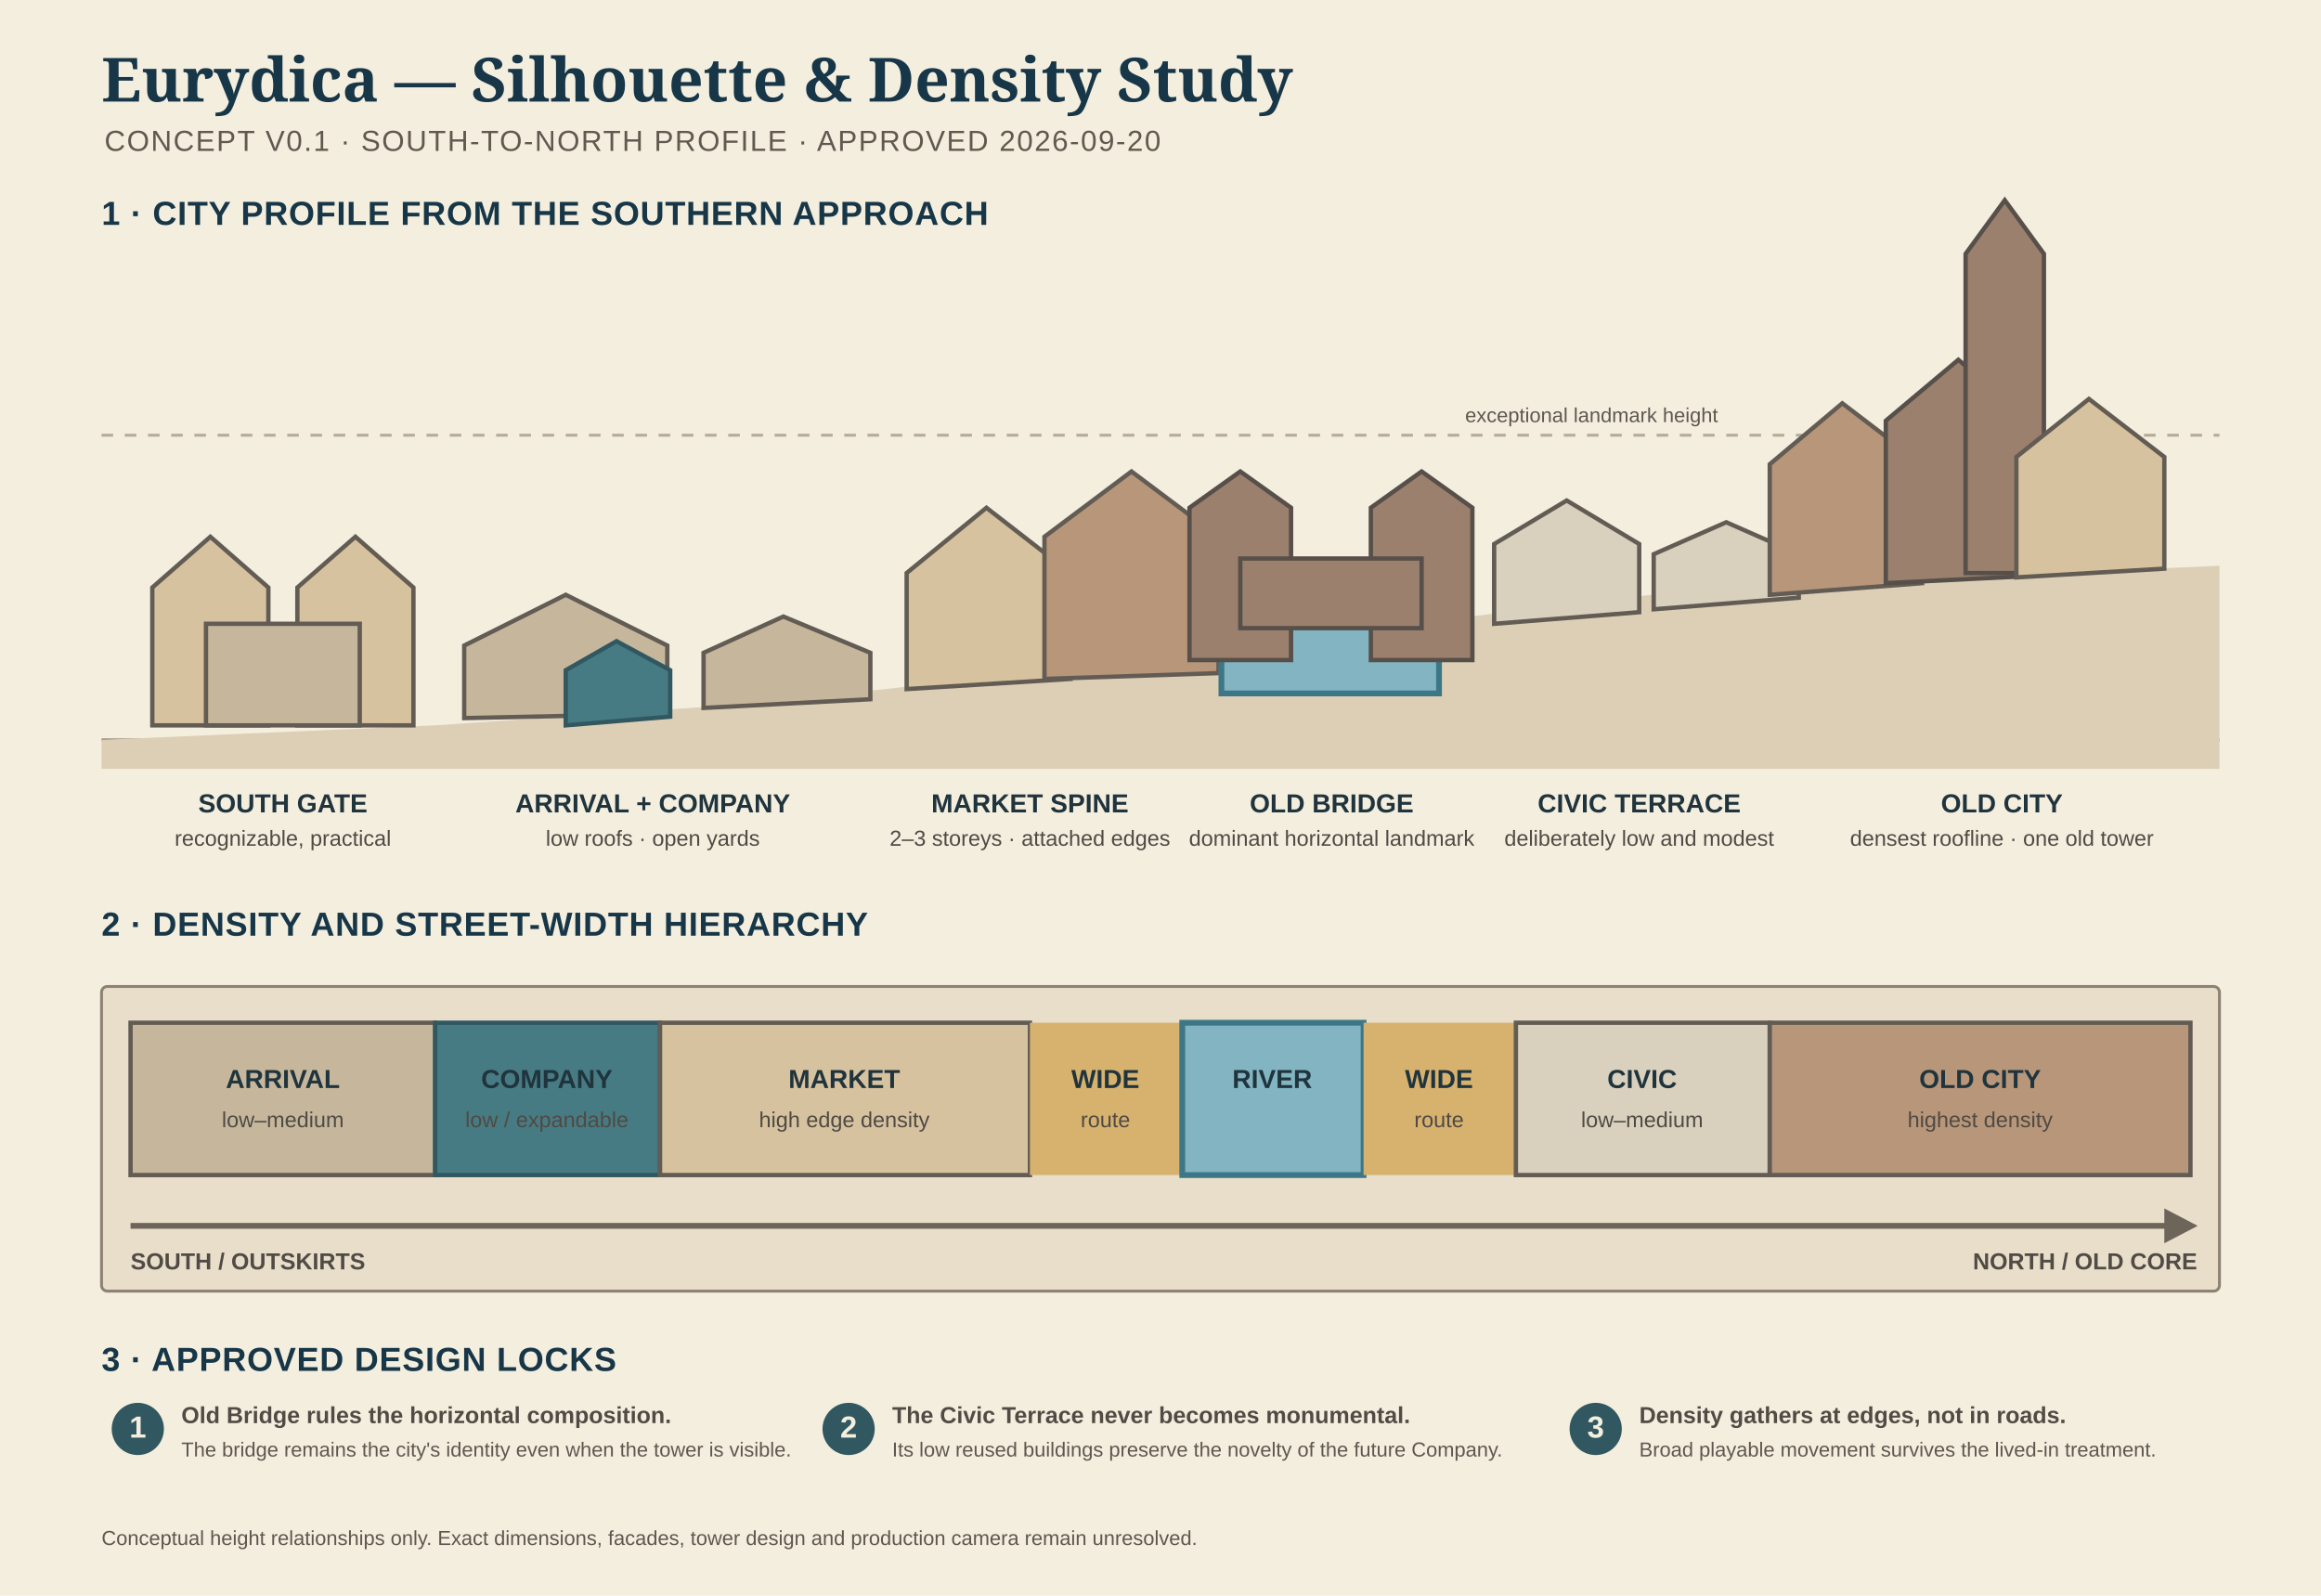
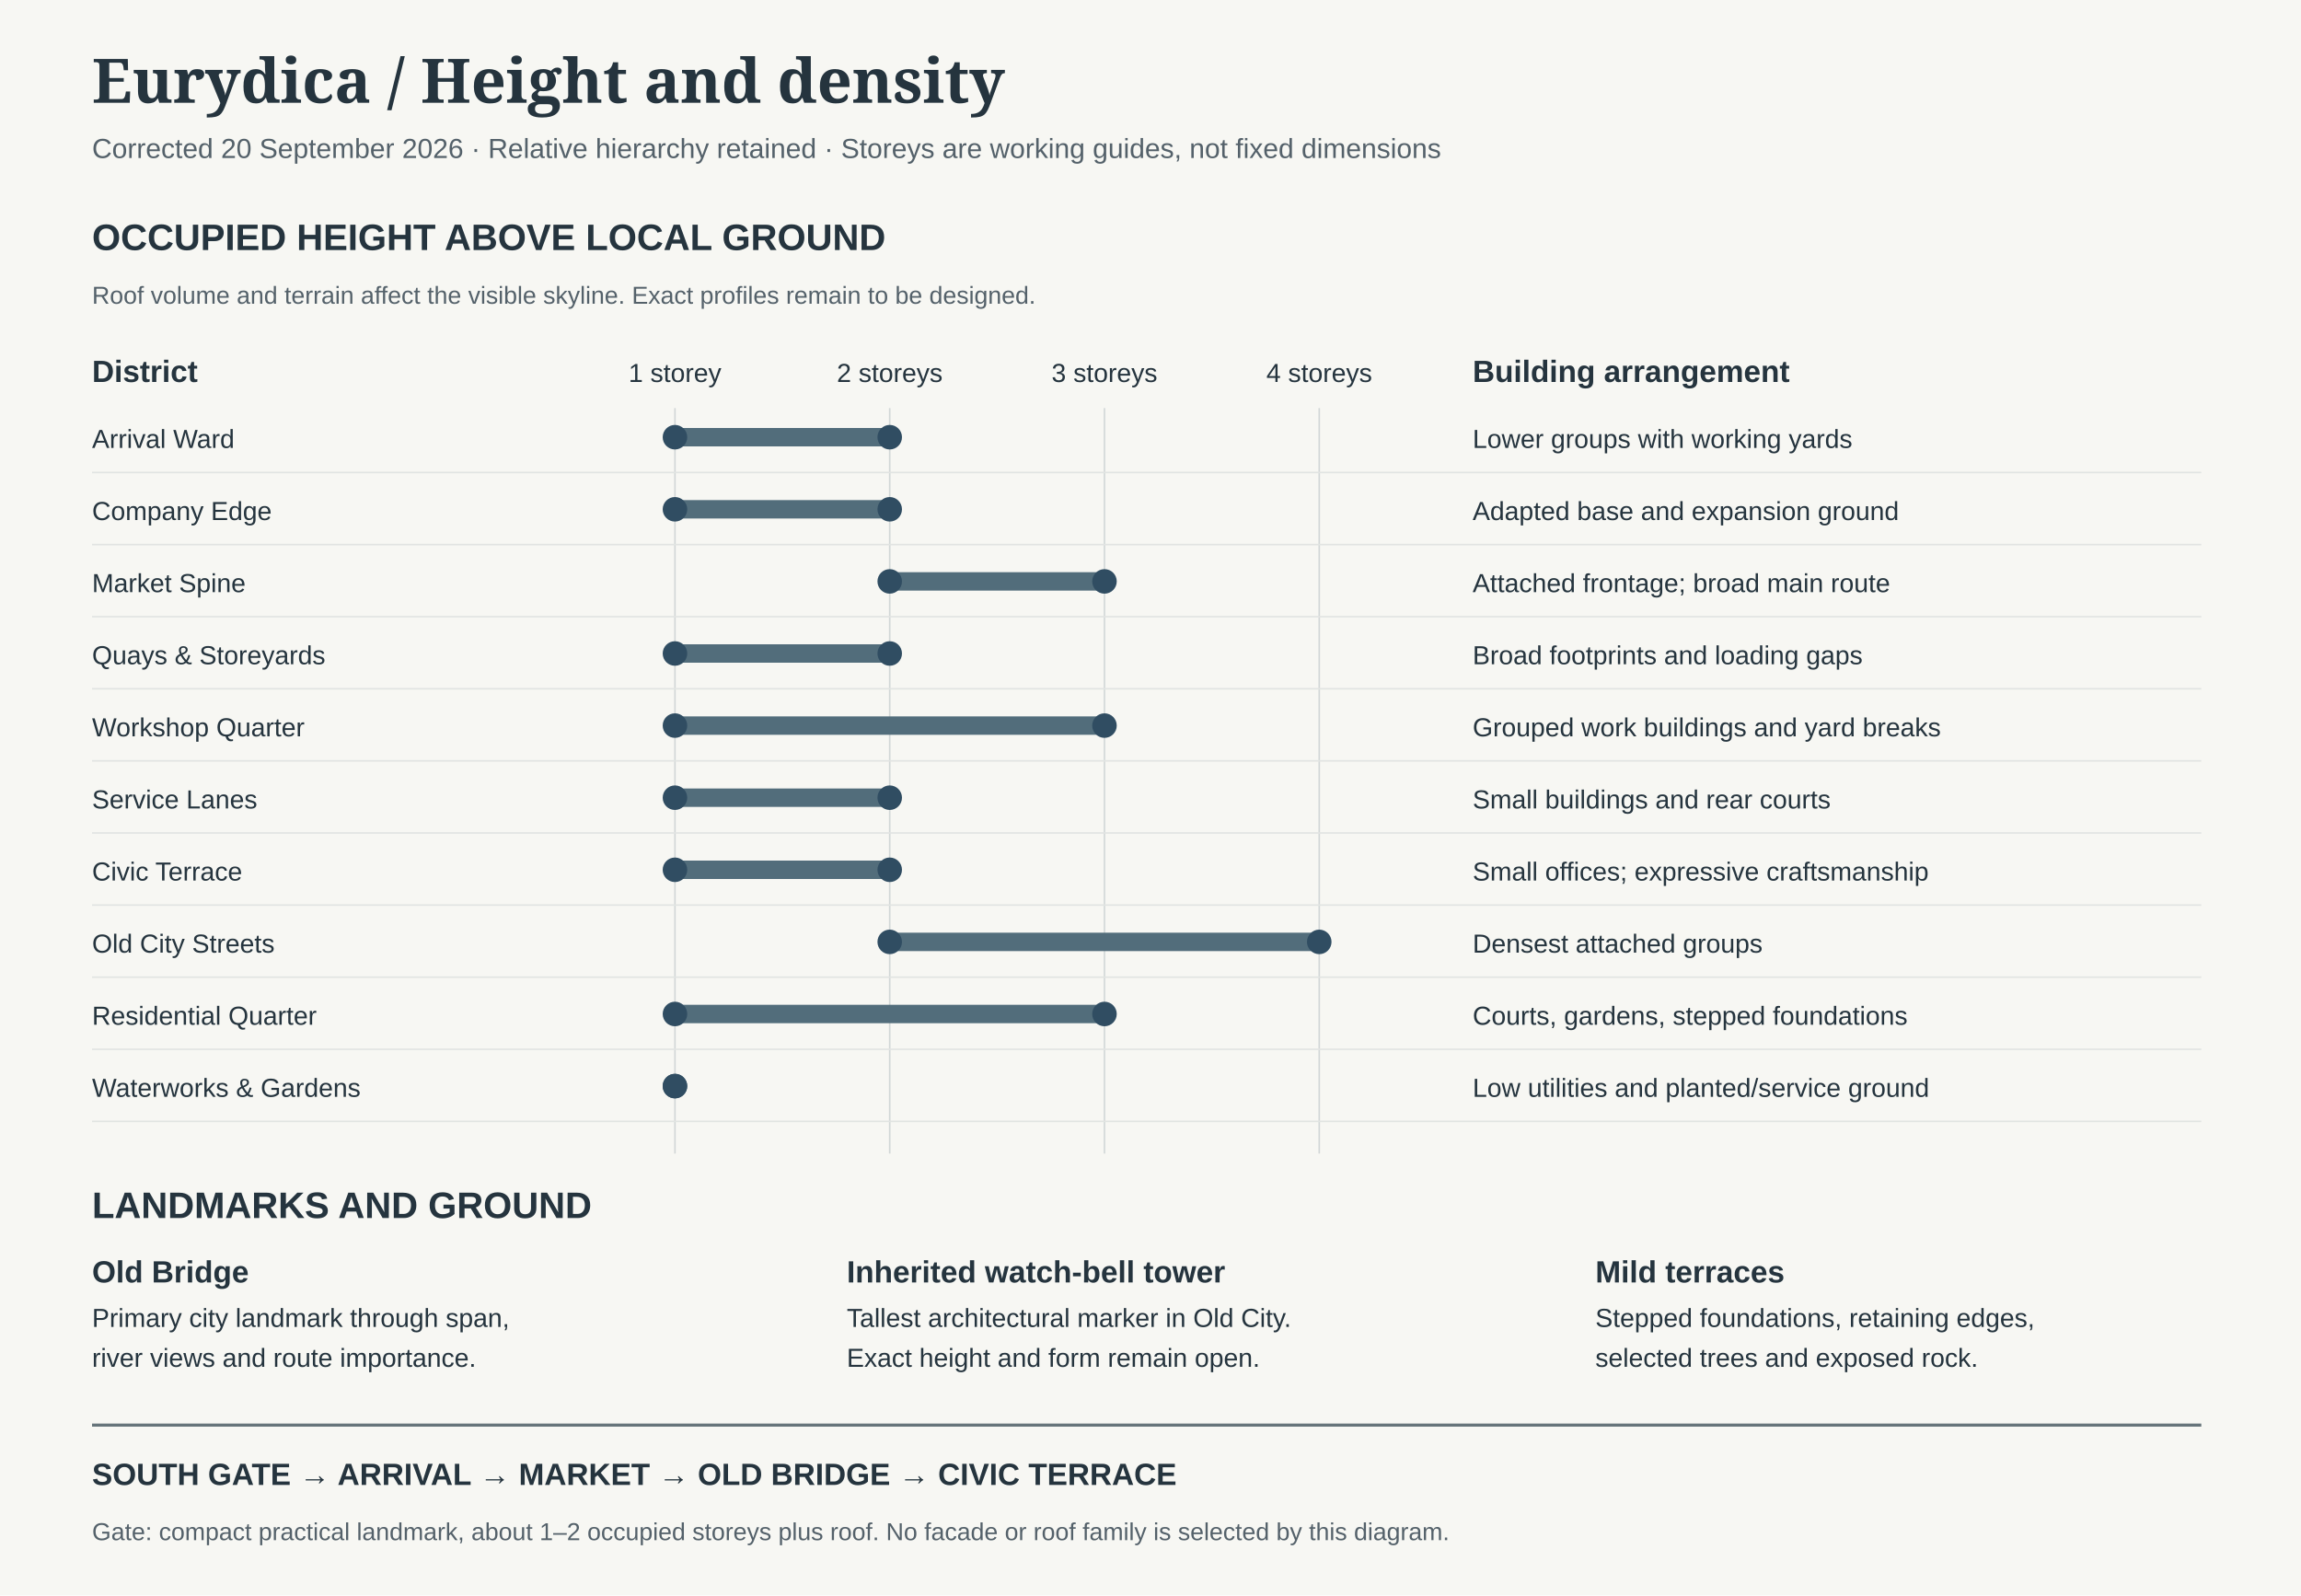
- <svg xmlns="http://www.w3.org/2000/svg" width="1600" height="1100" viewBox="0 0 1600 1100">
+ <svg xmlns="http://www.w3.org/2000/svg" width="1500" height="1040" viewBox="0 0 1500 1040" role="img" aria-labelledby="title desc">
  <defs>
    <style>
-       .bg { fill:#f4eedf; }
-       .ink { fill:#1b3340; }
-       .muted { fill:#6f665b; }
-       .line { stroke:#6d645a; stroke-width:4; fill:none; }
-       .fine { stroke:#978b7c; stroke-width:2; fill:none; }
-       .guide { stroke:#b6aa98; stroke-width:2; stroke-dasharray:8 8; fill:none; }
-       .road { fill:#d7b26f; }
-       .low { fill:#c6b79c; stroke:#625c54; stroke-width:3; }
-       .mid { fill:#d6c29e; stroke:#625c54; stroke-width:3; }
-       .dense { fill:#b89679; stroke:#625c54; stroke-width:3; }
-       .old { fill:#9a806d; stroke:#574f49; stroke-width:3; }
-       .accent { fill:#477b83; stroke:#315860; stroke-width:3; }
-       .civic { fill:#d9d1bd; stroke:#625c54; stroke-width:3; }
-       .water { fill:#82b4c2; stroke:#3d7787; stroke-width:4; }
-       .title { font: 700 42px Georgia,serif; fill:#173748; }
-       .subtitle { font: 500 20px Arial,sans-serif; fill:#61594f; letter-spacing:1px; }
-       .section { font: 700 23px Arial,sans-serif; fill:#173748; letter-spacing:.5px; }
-       .label { font: 700 18px Arial,sans-serif; fill:#20343d; text-anchor:middle; }
-       .small { font: 400 15px Arial,sans-serif; fill:#4f4a44; text-anchor:middle; }
-       .note { font: 600 16px Arial,sans-serif; fill:#514b45; }
-       .tiny { font: 400 14px Arial,sans-serif; fill:#5f574f; }
-       .number { font: 700 21px Arial,sans-serif; fill:#f4eedf; text-anchor:middle; dominant-baseline:middle; }
-     </style>
+ text{font-family:Arial,sans-serif;fill:#25343e}
+ .title{font-family:Georgia,serif;font-size:40px;font-weight:bold}
+ .sub{font-size:18px;fill:#54616a}
+ .h{font-size:24px;font-weight:bold}
+ .label{font-size:20px;font-weight:bold}
+ .small{font-size:17px}
+ .note{font-size:16px;fill:#54616a}
+ .center{text-anchor:middle}
+ .line{fill:none;stroke:#66747a;stroke-width:2}
+ .route{fill:none;stroke:#304d62;stroke-width:12;stroke-linecap:round;stroke-linejoin:round}
+ .dash{fill:none;stroke:#66747a;stroke-width:3;stroke-dasharray:9 7}
+ </style>
+     <marker id="arrow" markerWidth="8" markerHeight="8" refX="6" refY="3" orient="auto">
+       <path d="M0 0 L6 3 L0 6" fill="none" stroke="#304d62" stroke-width="1.5" />
+     </marker>
  </defs>
-   <rect class="bg" width="1600" height="1100" />
-   <text class="title" x="70" y="70">Eurydica — Silhouette &amp; Density Study</text>
-   <text class="subtitle" x="72" y="104">CONCEPT V0.1 · SOUTH-TO-NORTH PROFILE · APPROVED 2026-09-20</text>
-   <text class="section" x="70" y="155">1 · CITY PROFILE FROM THE SOUTHERN APPROACH</text>
-   <path class="fine" d="M70 510 L1530 510" />
-   <path class="guide" d="M70 300 L1530 300" />
-   <text class="tiny" x="1010" y="291">exceptional landmark height</text>
-   <path d="M70 510 L300 500 L520 485 L700 465 L830 465 L930 435 L1180 405 L1530 390 L1530 530 L70 530 Z" fill="#dccfb5" />
-   <path class="mid" d="M105 500 L105 405 L145 370 L185 405 L185 500 Z" />
-   <path class="mid" d="M205 500 L205 405 L245 370 L285 405 L285 500 Z" />
-   <rect class="low" x="142" y="430" width="106" height="70" />
-   <path class="low" d="M320 495 L320 445 L390 410 L460 445 L460 492 Z" />
-   <path class="low" d="M485 488 L485 450 L540 425 L600 450 L600 482 Z" />
-   <path class="accent" d="M390 500 L390 462 L425 442 L462 462 L462 494 Z" />
-   <path class="mid" d="M625 475 L625 395 L680 350 L738 395 L738 468 Z" />
-   <path class="dense" d="M720 468 L720 370 L780 325 L840 370 L840 464 Z" />
-   <rect class="water" x="842" y="430" width="150" height="48" />
-   <path class="old" d="M820 455 L820 350 L855 325 L890 350 L890 455 Z" />
-   <path class="old" d="M945 455 L945 350 L980 325 L1015 350 L1015 455 Z" />
-   <rect class="old" x="855" y="385" width="125" height="48" />
-   <path class="civic" d="M1030 430 L1030 375 L1080 345 L1130 375 L1130 422 Z" />
-   <path class="civic" d="M1140 420 L1140 382 L1190 360 L1240 382 L1240 412 Z" />
-   <path class="dense" d="M1220 410 L1220 320 L1270 278 L1325 320 L1325 402 Z" />
-   <path class="old" d="M1300 402 L1300 290 L1350 248 L1400 290 L1400 397 Z" />
-   <path class="old" d="M1355 250 L1355 175 L1382 138 L1409 175 L1409 395 L1355 395 Z" />
-   <path class="mid" d="M1390 398 L1390 315 L1440 275 L1492 315 L1492 392 Z" />
-   <text class="label" x="195" y="560">SOUTH GATE</text>
-   <text class="small" x="195" y="583">recognizable, practical</text>
-   <text class="label" x="450" y="560">ARRIVAL + COMPANY</text>
-   <text class="small" x="450" y="583">low roofs · open yards</text>
-   <text class="label" x="710" y="560">MARKET SPINE</text>
-   <text class="small" x="710" y="583">2–3 storeys · attached edges</text>
-   <text class="label" x="918" y="560">OLD BRIDGE</text>
-   <text class="small" x="918" y="583">dominant horizontal landmark</text>
-   <text class="label" x="1130" y="560">CIVIC TERRACE</text>
-   <text class="small" x="1130" y="583">deliberately low and modest</text>
-   <text class="label" x="1380" y="560">OLD CITY</text>
-   <text class="small" x="1380" y="583">densest roofline · one old tower</text>
-   <text class="section" x="70" y="645">2 · DENSITY AND STREET-WIDTH HIERARCHY</text>
-   <rect x="70" y="680" width="1460" height="210" rx="4" fill="#e8deca" stroke="#8d8274" stroke-width="2" />
-   <rect class="low" x="90" y="705" width="210" height="105" />
-   <rect class="accent" x="300" y="705" width="155" height="105" />
-   <rect class="mid" x="455" y="705" width="255" height="105" />
-   <rect class="road" x="710" y="705" width="105" height="105" />
-   <rect class="water" x="815" y="705" width="125" height="105" />
-   <rect class="road" x="940" y="705" width="105" height="105" />
-   <rect class="civic" x="1045" y="705" width="175" height="105" />
-   <rect class="dense" x="1220" y="705" width="290" height="105" />
-   <text class="label" x="195" y="750">ARRIVAL</text>
-   <text class="small" x="195" y="777">low–medium</text>
-   <text class="label" x="377" y="750">COMPANY</text>
-   <text class="small" x="377" y="777">low / expandable</text>
-   <text class="label" x="582" y="750">MARKET</text>
-   <text class="small" x="582" y="777">high edge density</text>
-   <text class="label" x="762" y="750">WIDE</text>
-   <text class="small" x="762" y="777">route</text>
-   <text class="label" x="877" y="750">RIVER</text>
-   <text class="label" x="992" y="750">WIDE</text>
-   <text class="small" x="992" y="777">route</text>
-   <text class="label" x="1132" y="750">CIVIC</text>
-   <text class="small" x="1132" y="777">low–medium</text>
-   <text class="label" x="1365" y="750">OLD CITY</text>
-   <text class="small" x="1365" y="777">highest density</text>
-   <path class="line" d="M90 845 L1510 845" />
-   <path d="M1492 833 L1515 845 L1492 857 Z" fill="#6d645a" />
-   <text class="note" x="90" y="875">SOUTH / OUTSKIRTS</text>
-   <text class="note" x="1360" y="875">NORTH / OLD CORE</text>
-   <text class="section" x="70" y="945">3 · APPROVED DESIGN LOCKS</text>
-   <circle cx="95" cy="985" r="18" fill="#315860" />
-   <text class="number" x="95" y="985">1</text>
-   <text class="note" x="125" y="981">Old Bridge rules the horizontal composition.</text>
-   <text class="tiny" x="125" y="1004">The bridge remains the city's identity even when the tower is visible.</text>
-   <circle cx="585" cy="985" r="18" fill="#315860" />
-   <text class="number" x="585" y="985">2</text>
-   <text class="note" x="615" y="981">The Civic Terrace never becomes monumental.</text>
-   <text class="tiny" x="615" y="1004">Its low reused buildings preserve the novelty of the future Company.</text>
-   <circle cx="1100" cy="985" r="18" fill="#315860" />
-   <text class="number" x="1100" y="985">3</text>
-   <text class="note" x="1130" y="981">Density gathers at edges, not in roads.</text>
-   <text class="tiny" x="1130" y="1004">Broad playable movement survives the lived-in treatment.</text>
-   <text class="tiny" x="70" y="1065">Conceptual height relationships only. Exact dimensions, facades, tower design and production camera remain unresolved.</text>
+   <rect width="1500" height="1040" fill="#f7f7f3" />
+   <text x="60" y="67" class="title">Eurydica / Height and density</text>
+   <text x="60" y="103" class="sub">Corrected 20 September 2026 · Relative hierarchy retained · Storeys are working guides, not fixed dimensions</text>
+   <text x="60" y="163" class="h">OCCUPIED HEIGHT ABOVE LOCAL GROUND</text>
+   <text x="60" y="198" class="note">Roof volume and terrain affect the visible skyline. Exact profiles remain to be designed.</text>
+   <text x="60" y="249" class="label">District</text>
+   <text x="960" y="249" class="label">Building arrangement</text>
+   <text x="440" y="249" class="small center">1 storey</text>
+   <path d="M440 266 L440 752" stroke="#d2d7d7" stroke-width="1" />
+   <text x="580" y="249" class="small center">2 storeys</text>
+   <path d="M580 266 L580 752" stroke="#d2d7d7" stroke-width="1" />
+   <text x="720" y="249" class="small center">3 storeys</text>
+   <path d="M720 266 L720 752" stroke="#d2d7d7" stroke-width="1" />
+   <text x="860" y="249" class="small center">4 storeys</text>
+   <path d="M860 266 L860 752" stroke="#d2d7d7" stroke-width="1" />
+   <path d="M60 308 L1435 308" stroke="#e1e4e2" />
+   <text x="60" y="292" class="small">Arrival Ward</text>
+   <path d="M440 285 L580 285" stroke="#526d7b" stroke-width="12" stroke-linecap="round" />
+   <circle cx="440" cy="285" r="8" fill="#304d62" />
+   <circle cx="580" cy="285" r="8" fill="#304d62" />
+   <text x="960" y="292" class="small">Lower groups with working yards</text>
+   <path d="M60 355 L1435 355" stroke="#e1e4e2" />
+   <text x="60" y="339" class="small">Company Edge</text>
+   <path d="M440 332 L580 332" stroke="#526d7b" stroke-width="12" stroke-linecap="round" />
+   <circle cx="440" cy="332" r="8" fill="#304d62" />
+   <circle cx="580" cy="332" r="8" fill="#304d62" />
+   <text x="960" y="339" class="small">Adapted base and expansion ground</text>
+   <path d="M60 402 L1435 402" stroke="#e1e4e2" />
+   <text x="60" y="386" class="small">Market Spine</text>
+   <path d="M580 379 L720 379" stroke="#526d7b" stroke-width="12" stroke-linecap="round" />
+   <circle cx="580" cy="379" r="8" fill="#304d62" />
+   <circle cx="720" cy="379" r="8" fill="#304d62" />
+   <text x="960" y="386" class="small">Attached frontage; broad main route</text>
+   <path d="M60 449 L1435 449" stroke="#e1e4e2" />
+   <text x="60" y="433" class="small">Quays &amp; Storeyards</text>
+   <path d="M440 426 L580 426" stroke="#526d7b" stroke-width="12" stroke-linecap="round" />
+   <circle cx="440" cy="426" r="8" fill="#304d62" />
+   <circle cx="580" cy="426" r="8" fill="#304d62" />
+   <text x="960" y="433" class="small">Broad footprints and loading gaps</text>
+   <path d="M60 496 L1435 496" stroke="#e1e4e2" />
+   <text x="60" y="480" class="small">Workshop Quarter</text>
+   <path d="M440 473 L720 473" stroke="#526d7b" stroke-width="12" stroke-linecap="round" />
+   <circle cx="440" cy="473" r="8" fill="#304d62" />
+   <circle cx="720" cy="473" r="8" fill="#304d62" />
+   <text x="960" y="480" class="small">Grouped work buildings and yard breaks</text>
+   <path d="M60 543 L1435 543" stroke="#e1e4e2" />
+   <text x="60" y="527" class="small">Service Lanes</text>
+   <path d="M440 520 L580 520" stroke="#526d7b" stroke-width="12" stroke-linecap="round" />
+   <circle cx="440" cy="520" r="8" fill="#304d62" />
+   <circle cx="580" cy="520" r="8" fill="#304d62" />
+   <text x="960" y="527" class="small">Small buildings and rear courts</text>
+   <path d="M60 590 L1435 590" stroke="#e1e4e2" />
+   <text x="60" y="574" class="small">Civic Terrace</text>
+   <path d="M440 567 L580 567" stroke="#526d7b" stroke-width="12" stroke-linecap="round" />
+   <circle cx="440" cy="567" r="8" fill="#304d62" />
+   <circle cx="580" cy="567" r="8" fill="#304d62" />
+   <text x="960" y="574" class="small">Small offices; expressive craftsmanship</text>
+   <path d="M60 637 L1435 637" stroke="#e1e4e2" />
+   <text x="60" y="621" class="small">Old City Streets</text>
+   <path d="M580 614 L860 614" stroke="#526d7b" stroke-width="12" stroke-linecap="round" />
+   <circle cx="580" cy="614" r="8" fill="#304d62" />
+   <circle cx="860" cy="614" r="8" fill="#304d62" />
+   <text x="960" y="621" class="small">Densest attached groups</text>
+   <path d="M60 684 L1435 684" stroke="#e1e4e2" />
+   <text x="60" y="668" class="small">Residential Quarter</text>
+   <path d="M440 661 L720 661" stroke="#526d7b" stroke-width="12" stroke-linecap="round" />
+   <circle cx="440" cy="661" r="8" fill="#304d62" />
+   <circle cx="720" cy="661" r="8" fill="#304d62" />
+   <text x="960" y="668" class="small">Courts, gardens, stepped foundations</text>
+   <path d="M60 731 L1435 731" stroke="#e1e4e2" />
+   <text x="60" y="715" class="small">Waterworks &amp; Gardens</text>
+   <path d="M440 708 L440 708" stroke="#526d7b" stroke-width="12" stroke-linecap="round" />
+   <circle cx="440" cy="708" r="8" fill="#304d62" />
+   <circle cx="440" cy="708" r="8" fill="#304d62" />
+   <text x="960" y="715" class="small">Low utilities and planted/service ground</text>
+   <text x="60" y="794" class="h">LANDMARKS AND GROUND</text>
+   <text x="60" y="836" class="label">Old Bridge</text>
+   <text x="60" y="865" class="small">Primary city landmark through span,</text>
+   <text x="60" y="891" class="small">river views and route importance.</text>
+   <text x="552" y="836" class="label">Inherited watch-bell tower</text>
+   <text x="552" y="865" class="small">Tallest architectural marker in Old City.</text>
+   <text x="552" y="891" class="small">Exact height and form remain open.</text>
+   <text x="1040" y="836" class="label">Mild terraces</text>
+   <text x="1040" y="865" class="small">Stepped foundations, retaining edges,</text>
+   <text x="1040" y="891" class="small">selected trees and exposed rock.</text>
+   <path d="M60 929 L1435 929" class="line" />
+   <text x="60" y="968" class="label">SOUTH GATE → ARRIVAL → MARKET → OLD BRIDGE → CIVIC TERRACE</text>
+   <text x="60" y="1004" class="note">Gate: compact practical landmark, about 1–2 occupied storeys plus roof. No facade or roof family is selected by this diagram.</text>
</svg>
